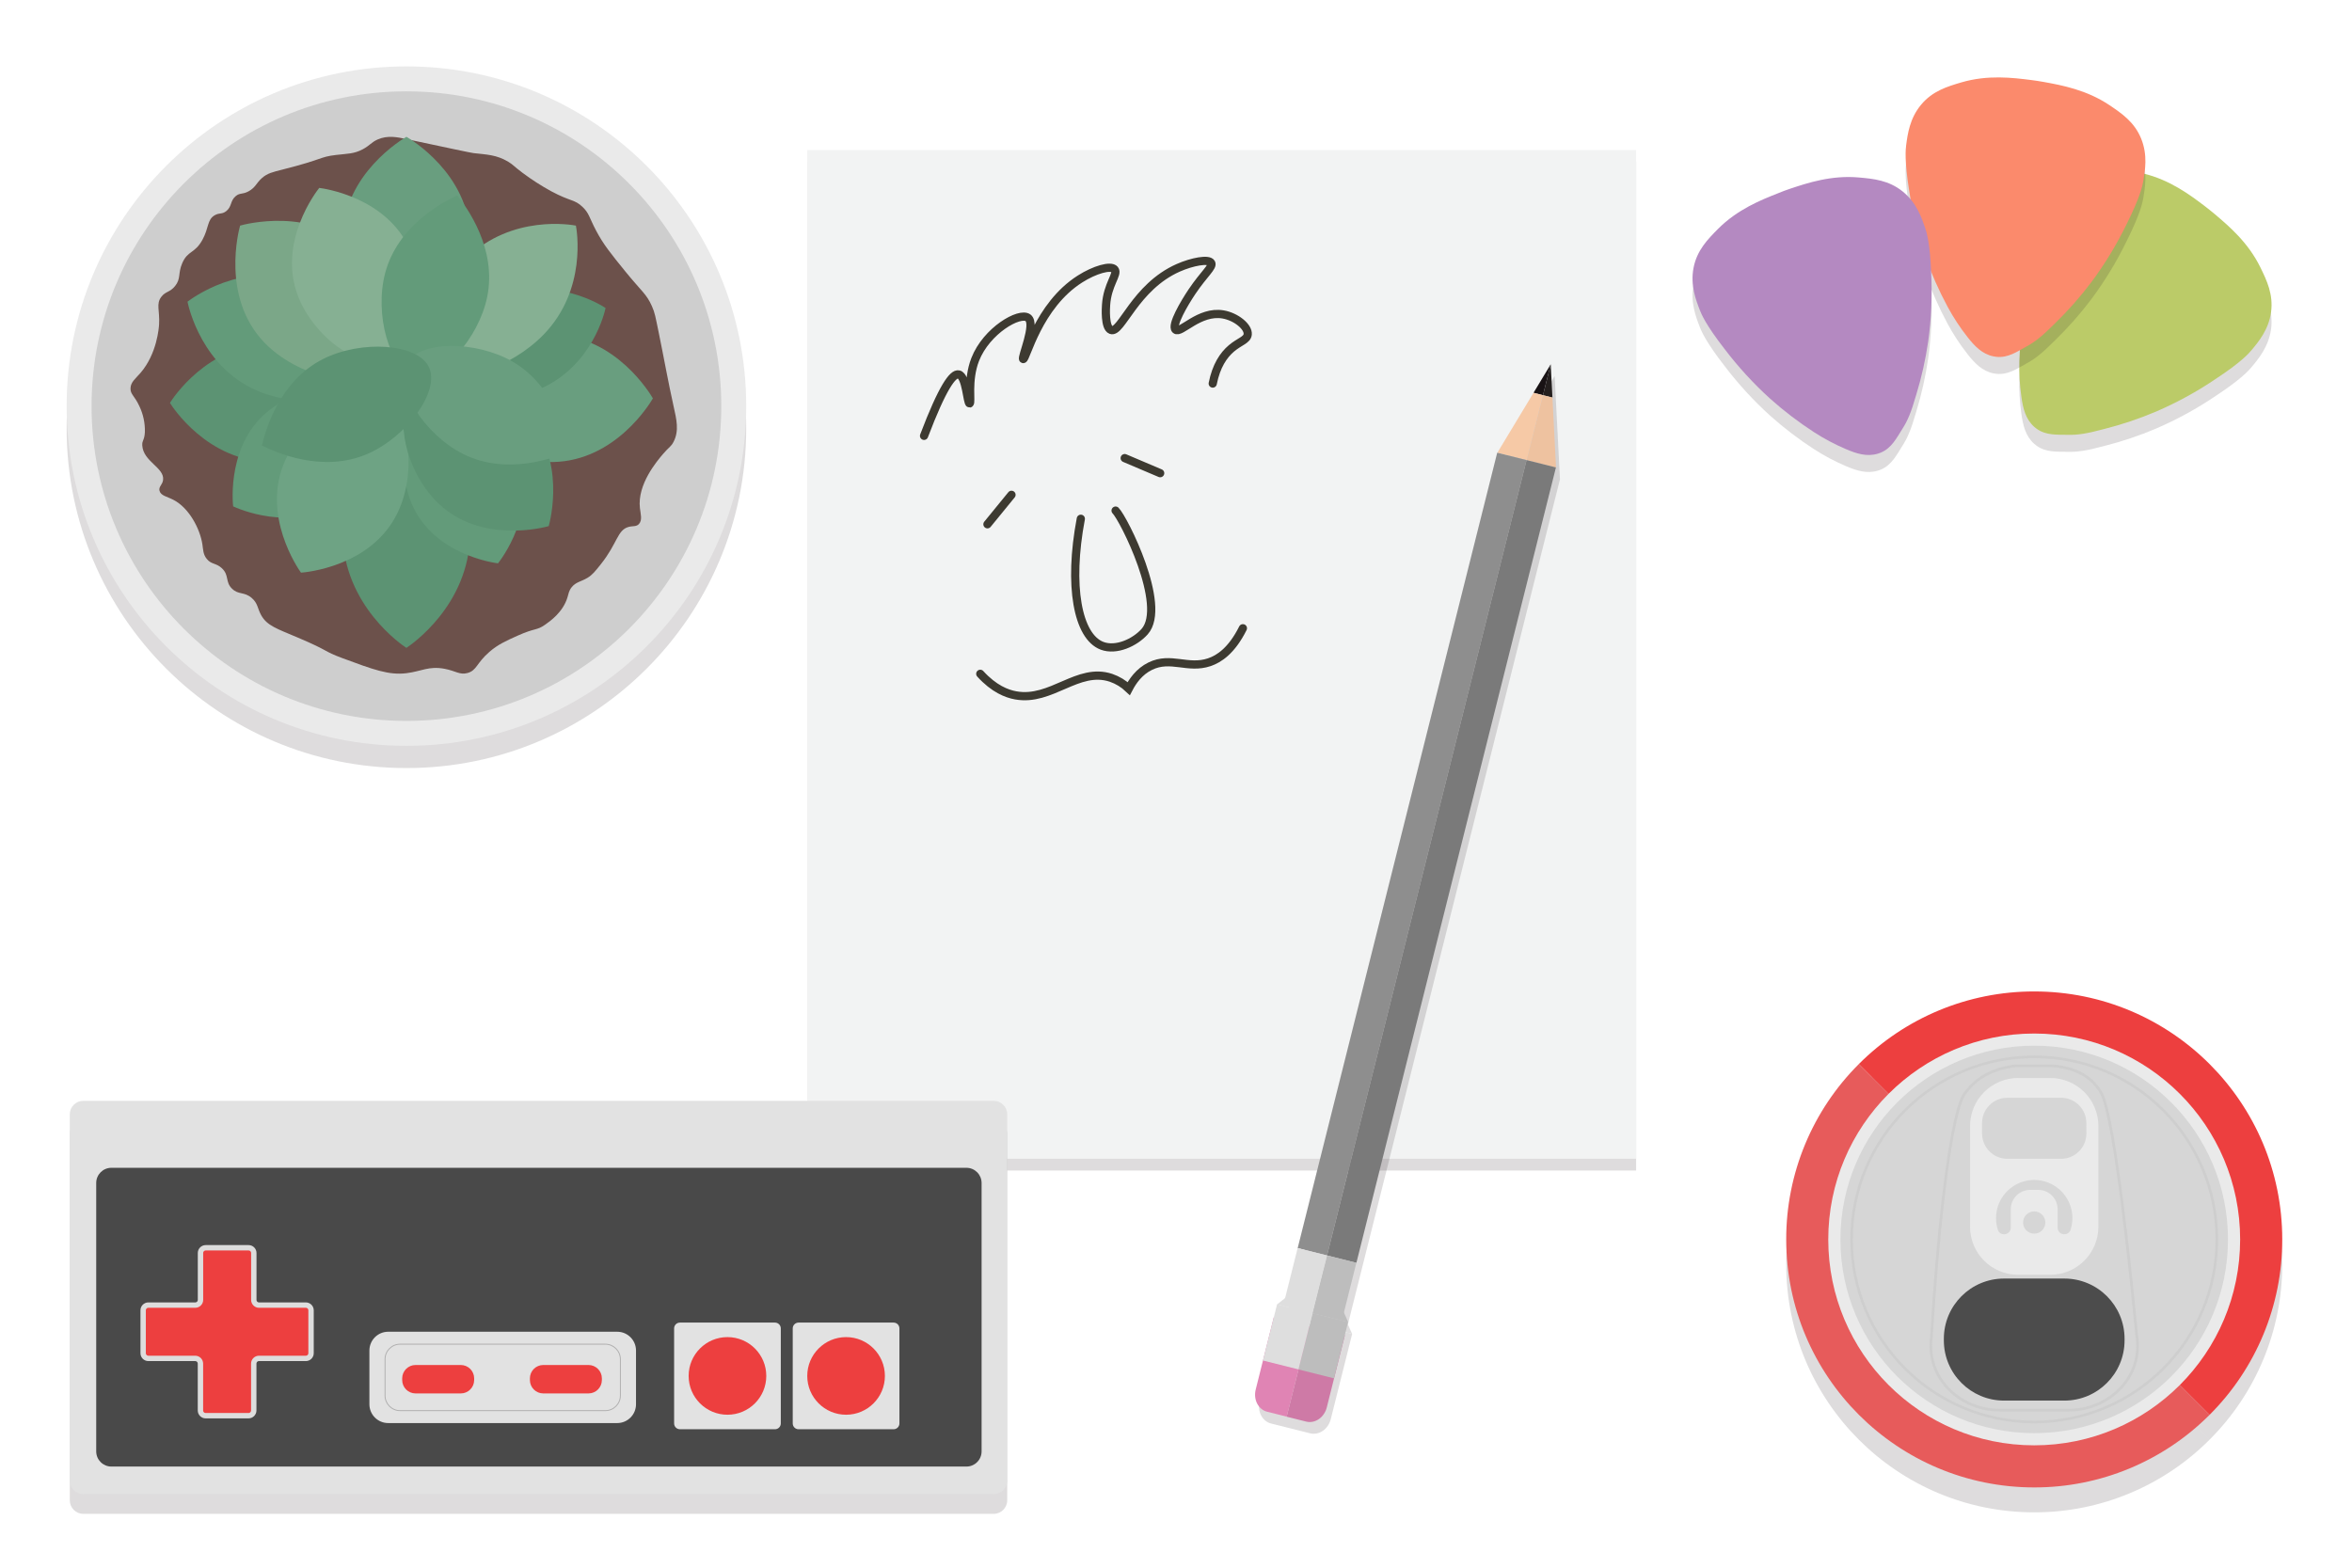
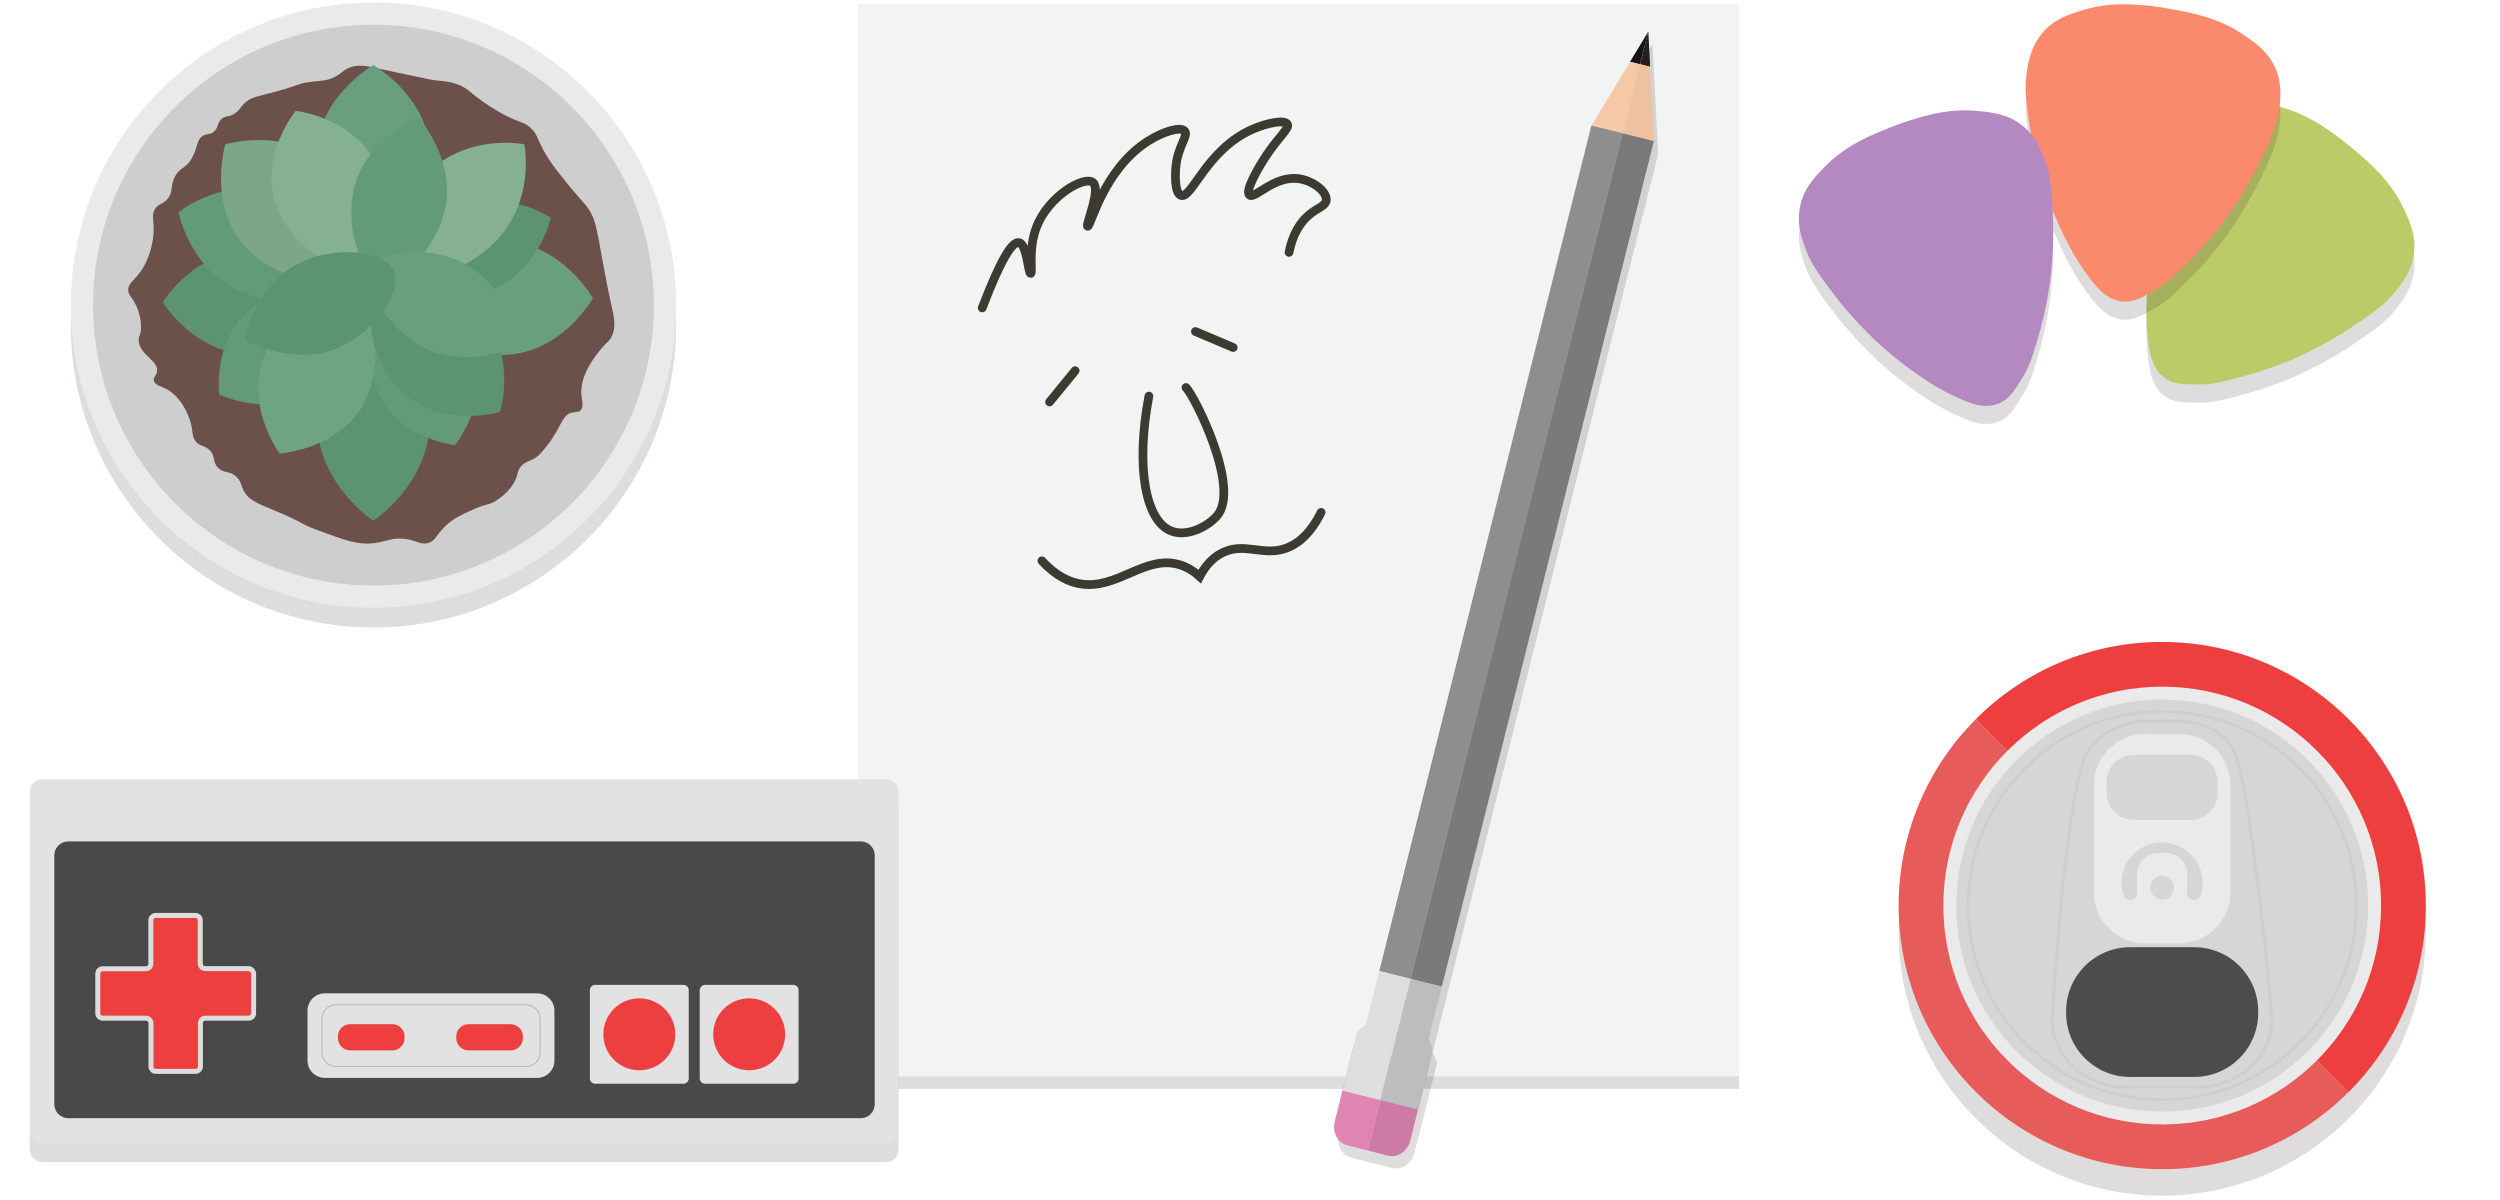
- <svg xmlns="http://www.w3.org/2000/svg" viewBox="0 0 1800 1200">
-   <defs>
-     <style>.cls-1,.cls-23{fill:#1f1719;}.cls-1,.cls-22{opacity:0.15;}.cls-2,.cls-36{fill:#ed3f3f;}.cls-3{fill:#e75b5b;}.cls-4{fill:#eaeaea;}.cls-5{fill:#d6d6d6;}.cls-21,.cls-6,.cls-8{fill:none;}.cls-6,.cls-8{stroke:#cecece;}.cls-21,.cls-36,.cls-37,.cls-6,.cls-8{stroke-miterlimit:10;}.cls-6{stroke-width:2px;}.cls-7{fill:#4c4c4c;}.cls-8{stroke-width:2.08px;}.cls-9{fill:#cecece;}.cls-10{fill:#6c514b;}.cls-11{fill:#699e7f;}.cls-12{fill:#5c9373;}.cls-13{fill:#639b7a;}.cls-14{fill:#7ba788;}.cls-15{fill:#86b093;}.cls-16{fill:#6ea384;}.cls-17{fill:#bbcb68;}.cls-18{fill:#fb8a6c;}.cls-19{fill:#b489c1;}.cls-20{fill:#f2f3f3;}.cls-21{stroke:#3d3a31;stroke-linecap:round;stroke-width:6.29px;}.cls-24{fill:#241f1e;}.cls-25{fill:#181214;}.cls-26{fill:#f6c9a6;}.cls-27{fill:#eec2a0;}.cls-28{fill:#ce7aa6;}.cls-29{fill:#e084b4;}.cls-30{fill:#8e8e8e;}.cls-31{fill:#7a7a7a;}.cls-32{fill:#bdbdbd;}.cls-33{fill:#dedede;}.cls-34,.cls-37{fill:#e2e2e2;}.cls-35{fill:#494949;}.cls-36{stroke:#ddd;stroke-width:4.12px;}.cls-37{stroke:#afaeae;stroke-width:0.69px;}</style>
-   </defs>
-   <g id="about-banner">
-     <g id="can">
-       <path class="cls-1" d="M1746.62,967.81c0-104.83-85-189.82-189.83-189.82a189.22,189.22,0,0,0-134.23,55.6L1691,1102A189.24,189.24,0,0,0,1746.62,967.81Z" />
-       <path class="cls-1" d="M1422.56,833.59A189.24,189.24,0,0,0,1367,967.81c0,104.84,85,189.83,189.83,189.83A189.2,189.2,0,0,0,1691,1102Z" />
-       <path class="cls-2" d="M1746.62,948.73c0-104.83-85-189.82-189.83-189.82a189.22,189.22,0,0,0-134.23,55.6L1691,1083A189.24,189.24,0,0,0,1746.62,948.73Z" />
-       <path class="cls-3" d="M1422.56,814.51A189.22,189.22,0,0,0,1367,948.73c0,104.84,85,189.83,189.83,189.83A189.24,189.24,0,0,0,1691,1083Z" />
-       <circle class="cls-4" cx="1556.79" cy="948.73" r="157.61" />
-       <circle class="cls-5" cx="1556.79" cy="948.73" r="148.3" />
-       <circle class="cls-6" cx="1556.79" cy="948.73" r="139.77" />
-       <path class="cls-4" d="M1569.12,825.16h-24.65A36.78,36.78,0,0,0,1507.69,862v77a36.78,36.78,0,0,0,36.78,36.79h24.65A36.79,36.79,0,0,0,1605.9,939V862A36.79,36.79,0,0,0,1569.12,825.16Zm5.61,114.52v-14a14.86,14.86,0,0,0-14.86-14.87h-6.16a14.86,14.86,0,0,0-14.86,14.87v14c0,5.75-8.14,7.11-9.89,1.64a29.22,29.22,0,1,1,55.71-.14C1582.92,946.75,1574.73,945.5,1574.73,939.68Zm22-72.07A19.36,19.36,0,0,1,1577.33,887h-41.08a19.36,19.36,0,0,1-19.36-19.36v-8a19.36,19.36,0,0,1,19.36-19.36h41.08a19.36,19.36,0,0,1,19.36,19.36Z" />
-       <circle class="cls-5" cx="1556.79" cy="935.79" r="8.52" />
-       <rect class="cls-7" x="1487.64" y="978.68" width="138.3" height="93.42" rx="46.09" />
-       <path class="cls-8" d="M1635.11,1021.05c-3.35-35.1-16.49-166.22-27.12-184.63a42.76,42.76,0,0,0-7.35-9.17c-9.33-8.41-21.43-10.74-29.75-11.41H1542.7c-7.64.85-19.46,3.31-29.75,11.41a54.58,54.58,0,0,0-9.4,9.91c-9.35,13.05-19.24,85.77-25.39,185.82a45.53,45.53,0,0,0-.46,6.32v1.32c0,26.84,23.72,48.8,52.71,48.8h52.76c29,0,52.71-22,52.71-48.8v-1.32A45,45,0,0,0,1635.11,1021.05Z" />
-     </g>
-     <g id="plant">
-       <circle class="cls-1" cx="311.04" cy="327.88" r="260.04" />
-       <circle class="cls-4" cx="311.04" cy="310.87" r="260.04" />
-       <circle class="cls-9" cx="311.04" cy="310.87" r="240.96" />
-       <path class="cls-10" d="M515.48,310.87c2.26,10.14,4.38,18.68.07,27.19-2,4-3.41,3.91-8,9.3s-20,23.36-17.81,41.66c.51,4.26,2,9.08-.73,12.07-2.09,2.25-4.61,1.33-8,2.27-8.62,2.37-8.39,12.45-21.14,28.47-4.39,5.52-6.58,8.27-10.27,10.48-5,3-8.85,3.11-12.13,7.23-2.15,2.71-2.35,5-3.23,7.87-3.44,11.23-13.25,18.1-17.09,20.79-6.67,4.67-7.32,2.22-21,8.37-8.94,4-15.1,6.8-21.56,12.37-9.94,8.56-9.68,14.33-16.86,16.24-5.95,1.59-8.95-1.63-17.53-3.25-12.07-2.28-17.56,1.94-29.13,3.37-13.5,1.68-25.39-2.74-49.19-11.58-15-5.57-9-5.09-33.86-15.63-16.3-6.91-23.66-9.15-28.14-17.19-2.9-5.22-2.5-9.1-7.19-13.15-5.79-5-10.12-2.28-15.09-7.1-5.44-5.28-2-10.22-7.77-15.66-4.45-4.19-8.1-2.76-11.66-7.25-2.79-3.5-2.65-7-3.28-11.06-1.85-12-10.16-27.84-22.14-34.06-4.86-2.53-9.7-3.16-10.68-6.94-.82-3.2,2.22-4.41,2.73-8.28,1.24-9.42-15.2-14-15.92-26.42-.24-4.22,1.65-3.61,2-10.25a43.34,43.34,0,0,0-4.23-19.86c-3.72-8-6.91-9-6.77-13.62.14-4.83,3.78-7.34,7.64-11.8,12.73-14.73,14.09-34.84,14.23-37.28.59-10.64-2.49-15.5,1.73-21,3.25-4.26,6.55-3.31,10.49-8.2,4.64-5.75,2.08-9.55,5.48-17.48,4.23-9.87,9.58-7.21,15.47-17.93,5.08-9.22,3.49-15.48,9.51-18.86,3.6-2,5.44-.49,8.74-3.12,4.48-3.57,2.82-7.77,7.23-11.46,3.34-2.79,5-1,10-3.77,5.31-3,5.73-6.27,10.12-10.11,4.17-3.65,8.26-4.56,15.52-6.4,32.1-8.13,28.08-9.63,40.91-11.2,8.91-1.09,13.83-.73,20.73-4.41,5.41-2.9,6.49-5.31,11.3-7.45,7.71-3.42,15.23-1.79,22.1-.32,32.81,7,49.22,10.5,51.35,10.74,9.66,1.11,17.54,1.17,26.57,6.64,3.79,2.29,3.68,3,10.94,8.47a184.61,184.61,0,0,0,21.88,14.07c15.09,8.1,17.79,6.07,24,12,5.14,4.91,5,7.95,10.42,18.23,5.58,10.55,11.19,17.45,22.4,31.26,12.44,15.32,16.09,17,20.31,26.57,2.27,5.11,2.61,7.77,5.21,20.31C508,273.41,511.32,292.22,515.48,310.87Z" />
-       <path class="cls-11" d="M262.31,181.2c.86-48.11,45.75-74.77,48.73-76.48,3,1.71,47.87,28.37,48.73,76.48.63,35.47-22.77,76.48-48.73,76.48S261.68,216.67,262.31,181.2Z" />
-       <path class="cls-12" d="M359.77,409.08C358.91,463.71,314,494,311,495.92c-3-1.94-47.87-32.21-48.73-86.84-.63-40.28,22.77-86.85,48.73-86.85S360.4,368.8,359.77,409.08Z" />
-       <path class="cls-11" d="M423.19,256.21c48.11.86,74.77,45.74,76.48,48.73-1.71,3-28.37,47.87-76.48,48.73-35.47.63-76.48-22.78-76.48-48.73S387.72,255.58,423.19,256.21Z" />
-       <path class="cls-12" d="M206.54,353.67c-48.12-.8-74.78-42.5-76.48-45.27,1.7-2.77,28.36-44.47,76.48-45.27C242,262.54,283,284.29,283,308.4S242,354.25,206.54,353.67Z" />
-       <path class="cls-13" d="M199.31,300.09c-44.79-17.57-55.19-65.95-55.82-69.15,2.57-2,42.12-31.74,87.48-15.67,33.43,11.85,64.25,46.56,55.82,69.15S232.34,313,199.31,300.09Z" />
-       <path class="cls-14" d="M202.36,262.25C169,227.6,182.79,176.08,183.75,172.7c3.38-1,54.9-14.79,89.55,18.61,25.54,24.62,37.5,70.65,18.61,89.55S227,287.79,202.36,262.25Z" />
-       <path class="cls-12" d="M383.45,227c41.43-16.21,77.62,7.18,80,8.76-.57,2.77-10,44.83-50.92,62.29-30.17,12.87-72.24,10.16-80-8.77S352.9,239,383.45,227Z" />
-       <path class="cls-15" d="M228.15,226.84c-16.08-41.49,14.13-80.47,16.16-83,3.23.39,52.1,7,69.7,47.9,13,30.13,6.7,73.65-16.17,83S240,257.42,228.15,226.84Z" />
-       <path class="cls-13" d="M258.31,384.42c-34.68,23.81-77.12,4.49-79.89,3.18-.35-3.06-4.86-49.47,28.91-74.55,24.9-18.48,66.31-22.18,79.89-3.17S283.87,366.86,258.31,384.42Z" />
-       <path class="cls-13" d="M396.41,352.73c15.2,39.22-13.36,76.08-15.28,78.48-3.05-.37-49.26-6.65-65.89-45.29-12.27-28.48-6.34-69.63,15.28-78.48S385.2,323.81,396.41,352.73Z" />
-       <path class="cls-16" d="M304,393.05c-20.09,40.82-70.35,45.07-73.66,45.3-1.94-2.7-30.78-44.08-12.2-85.61,13.69-30.62,50.79-56,73.66-45.3S318.8,363,304,393.05Z" />
-       <path class="cls-15" d="M357.31,197.43c34.54-33.51,80.43-25.32,83.43-24.73.59,3,8.78,48.89-24.72,83.43-24.7,25.46-67.8,40.36-83.43,24.73S331.85,222.13,357.31,197.43Z" />
-       <path class="cls-12" d="M402.35,318.06c31.57,32.76,18.5,81.47,17.59,84.67-3.19.91-51.91,14-84.66-17.6-24.15-23.28-35.46-66.8-17.6-84.66S379.07,293.91,402.35,318.06Z" />
-       <path class="cls-13" d="M372.83,227.4c7.69-37.14-15.78-68.93-22.88-77.89-10.36,4.85-45.52,22.86-55.19,59.54-8.3,31.5,3.15,73.25,22.89,77.89S366.24,259.3,372.83,227.4Z" />
-       <path class="cls-11" d="M354.06,347.31c33.81,17.19,70.65,2.92,81.17-1.58-2-11.26-10.08-49.93-42.92-68.91-28.21-16.3-71.49-16.24-81.17,1.59S325,332.55,354.06,347.31Z" />
-       <path class="cls-12" d="M247.38,274.74c-33.9,17-44.3,55.12-46.92,66.25,10.23,5.11,46.16,21.54,80.93,6.38,29.86-13,55.52-47.88,46.92-66.25S276.5,260.14,247.38,274.74Z" />
-     </g>
-     <g id="picks">
-       <path class="cls-1" d="M1695.2,177.1c10.71,9.1,25.41,21.58,34.71,40.64,4.84,9.91,10,20.56,8.14,34.26-1.87,13.43-9.58,22.63-15.11,29.23-1.82,2.17-7.71,9-27.16,21.77a277.28,277.28,0,0,1-45.6,25,273,273,0,0,1-39.79,13.38c-14,3.78-20.6,4.59-27.34,4.46-8.61-.17-17.18.62-24.43-4.66a22,22,0,0,1-1.81-1.44c-6.72-5.95-8.61-14.33-9.82-22.85a161.19,161.19,0,0,1-1.56-27.66,273.06,273.06,0,0,1,4.47-41.74,278,278,0,0,1,14.56-49.93c8.28-21.75,13.66-29,15.38-31.22,5.26-6.83,12.57-16.34,25.29-21.07,12.95-4.82,24.48-2,35.21.54,20.62,5,36,16.63,47.17,25.12C1690.14,172.92,1692.68,175,1695.2,177.1Z" />
-       <path class="cls-17" d="M1695.2,164.09c10.71,9.09,25.41,21.58,34.71,40.63,4.84,9.92,10,20.57,8.14,34.27-1.87,13.43-9.58,22.63-15.11,29.23-1.82,2.17-7.71,9-27.16,21.77a277.28,277.28,0,0,1-45.6,25,273,273,0,0,1-39.79,13.38c-14,3.78-20.6,4.59-27.34,4.46-8.61-.17-17.18.62-24.43-4.66a22,22,0,0,1-1.81-1.44c-6.72-6-8.61-14.33-9.82-22.85a161.19,161.19,0,0,1-1.56-27.66,273.06,273.06,0,0,1,4.47-41.74,278,278,0,0,1,14.56-49.93c8.28-21.75,13.66-29,15.38-31.22,5.26-6.83,12.57-16.34,25.29-21.07,12.95-4.82,24.48-2,35.21.54,20.62,5,36,16.63,47.17,25.12C1690.14,159.91,1692.68,162,1695.2,164.09Z" />
-       <path class="cls-1" d="M1564.07,75.74c13.82,2.52,32.8,6,50.39,17.81,9.15,6.17,19,12.79,24.19,25.59,5.11,12.57,3,24.39,1.55,32.88-.49,2.78-2.19,11.64-12.62,32.43a278.2,278.2,0,0,1-27,44.47,273.76,273.76,0,0,1-27.76,31.5c-10.24,10.28-15.53,14.27-21.44,17.53-7.54,4.16-14.56,9.14-23.48,8.2a20.84,20.84,0,0,1-2.29-.35c-8.79-1.79-14.63-8.09-19.93-14.87a159.14,159.14,0,0,1-15.19-23.16,272.86,272.86,0,0,1-17-38.38,276.61,276.61,0,0,1-12.38-50.51c-3.72-23-2.68-31.93-2.31-34.73,1.13-8.54,2.7-20.44,11.35-30.89,8.81-10.66,20.17-14,30.76-17.15,20.33-6,39.47-3.61,53.4-1.86C1557.6,74.66,1560.82,75.15,1564.07,75.74Z" />
-       <path class="cls-1" d="M1370,157.47c13.33-4.44,31.63-10.53,52.75-8.6,11,1,22.79,2.08,33.51,10.81,10.52,8.56,14.39,19.93,17.16,28.08.91,2.68,3.68,11.26,4.53,34.51a277.32,277.32,0,0,1-2.28,52,274,274,0,0,1-9.19,41c-4,13.93-6.76,20-10.37,25.69-4.61,7.26-8.38,15-16.65,18.47a21.59,21.59,0,0,1-2.18.79c-8.56,2.66-16.71-.06-24.62-3.45a160.08,160.08,0,0,1-24.46-13,273.86,273.86,0,0,1-33.37-25.47,278.58,278.58,0,0,1-35.14-38.34c-14.3-18.36-17.69-26.71-18.71-29.35-3.12-8-7.46-19.22-4.91-32.54,2.6-13.58,11-22,18.73-29.83,14.94-15.05,32.87-22.14,45.94-27.3C1363.84,159.63,1366.9,158.52,1370,157.47Z" />
-       <path class="cls-18" d="M1564.07,62.73c13.82,2.52,32.8,6,50.39,17.81,9.15,6.17,19,12.79,24.19,25.59,5.11,12.57,3,24.39,1.55,32.88-.49,2.78-2.19,11.64-12.62,32.43a278.2,278.2,0,0,1-27,44.47,273.76,273.76,0,0,1-27.76,31.5c-10.24,10.28-15.53,14.27-21.44,17.53-7.54,4.16-14.56,9.14-23.48,8.2a20.84,20.84,0,0,1-2.29-.35c-8.79-1.79-14.63-8.09-19.93-14.87a159.14,159.14,0,0,1-15.19-23.16,272.86,272.86,0,0,1-17-38.38,276.61,276.61,0,0,1-12.38-50.51c-3.72-23-2.68-31.93-2.31-34.73,1.13-8.54,2.7-20.44,11.35-30.89,8.81-10.66,20.17-14,30.76-17.15,20.33-6,39.47-3.61,53.4-1.86C1557.6,61.65,1560.82,62.14,1564.07,62.73Z" />
-       <path class="cls-19" d="M1370,144.46c13.33-4.44,31.63-10.53,52.75-8.6,11,1,22.79,2.08,33.51,10.81,10.52,8.56,14.39,19.93,17.16,28.08.91,2.68,3.68,11.26,4.53,34.51a277.32,277.32,0,0,1-2.28,52,274,274,0,0,1-9.19,41c-4,13.93-6.76,20-10.37,25.69-4.61,7.26-8.38,15-16.65,18.47a21.59,21.59,0,0,1-2.18.79c-8.56,2.66-16.71-.06-24.62-3.45a160.08,160.08,0,0,1-24.46-13,273.86,273.86,0,0,1-33.37-25.47,278.58,278.58,0,0,1-35.14-38.34c-14.3-18.36-17.69-26.72-18.71-29.35-3.12-8-7.46-19.22-4.91-32.54,2.6-13.58,11-22,18.73-29.83,14.94-15,32.87-22.14,45.94-27.3C1363.84,146.62,1366.9,145.51,1370,144.46Z" />
-     </g>
-     <g id="doodles">
-       <rect class="cls-1" x="617.79" y="123.88" width="634.35" height="772.1" />
-       <rect class="cls-20" x="617.79" y="114.87" width="634.35" height="772.1" />
-       <path class="cls-21" d="M827.16,397.1c-9.72,51.39-2.39,90.16,16.27,97.23,10.73,4.07,25-2.4,32.56-10.84,17.65-19.82-16.21-86.81-22.22-92.65" />
-       <path class="cls-21" d="M755.7,401.31l18.41-22.55" />
-       <path class="cls-21" d="M860.74,350.67l27.15,11.53" />
-       <path class="cls-21" d="M750.21,515.78c10.48,11.5,20.16,15.24,27.14,16.5,27.32,4.94,47.49-21.94,72.93-13.44a37.17,37.17,0,0,1,13.56,8.25c2.83-5.44,7.85-13,16.49-17.19,15.68-7.67,28.78,2.56,45.17-3,7.32-2.47,17.06-8.69,25.69-26" />
-       <path class="cls-21" d="M707.18,333.62c14.07-37,22-48,26.49-47,5.85,1.21,6.56,22.38,8.38,22.21,1.66-.15-2.06-17.47,4.27-33.67,8.69-22.21,34.06-36.66,40.44-31.88s-5.43,30.94-3.7,31.57c2.11.76,11.24-40.9,43.55-61.34,11-7,23.54-10.71,26.42-7.22s-5.52,11.3-6.55,27.16c-.15,2.2-1.13,17.36,3.79,19.14,7.84,2.83,18.24-32.91,51.42-47.58,10.65-4.71,23.32-7.1,25.25-3.73,1.65,2.88-5.49,8.3-14.67,21.92-5.85,8.68-16,25.9-12.62,29.12,3.72,3.51,18.08-14.76,36.36-11.64,9.94,1.7,19.47,9.44,18.87,15.28-.44,4.31-6.16,5.38-12.46,10.71-6.12,5.18-11.63,13.42-14.31,26.92" />
-     </g>
-     <g id="pencil">
-       <g class="cls-22">
-         <polygon class="cls-23" points="1171.38 361.24 1193.85 366.88 1191.09 313.32 1189.79 287.86 1176.61 309.69 1148.9 355.6 996.15 964.44 1018.63 970.08 1018.63 970.08 1018.63 970.08 1016.29 979.37 1016.29 979.37 1018.63 970.08 996.15 964.44 986.58 1002.61 980.43 1007.42 1007.55 1014.23 1007.55 1014.23 1030.02 1019.86 1030.02 1019.86 1034.77 1021.05 1031.55 1013.76 1041.1 975.71 1041.1 975.71 1193.85 366.88 1171.38 361.24 1171.38 361.24" />
-         <path class="cls-23" d="M1005.08,1024.28h0l2.52-10-27.17-6.82-2.52,10-.1,0L964,1072.65c-1.93,7.7,2,15.33,8.79,17l14.94,3.75,14.94,3.74c6.78,1.71,13.85-3.16,15.78-10.86l5.56-22.16h0l10.81-43.09-27.17-6.82Z" />
-       </g>
-       <polygon class="cls-24" points="1188.09 304.31 1186.78 278.85 1180.85 302.5 1188.09 304.31" />
-       <polygon class="cls-25" points="1186.78 278.85 1173.61 300.68 1180.85 302.5 1186.78 278.85" />
-       <polygon class="cls-26" points="1180.85 302.5 1173.61 300.68 1145.9 346.6 1168.37 352.23 1180.85 302.5" />
-       <polygon class="cls-27" points="1168.37 352.23 1190.85 357.87 1188.09 304.31 1180.85 302.5 1168.37 352.23" />
-       <path class="cls-28" d="M984.68,1084.42l14.94,3.75c6.78,1.7,13.85-3.17,15.78-10.87l13.85-55.21-27.22-6.83Z" />
-       <path class="cls-29" d="M974.8,1008.43,961,1063.64c-1.93,7.7,2,15.33,8.79,17l14.94,3.75,17.35-69.16Z" />
-       <rect class="cls-30" x="766.91" y="642.25" width="627.7" height="23.17" transform="translate(183.59 1543) rotate(-75.92)" />
-       <rect class="cls-31" x="789.38" y="647.89" width="627.7" height="23.17" transform="translate(195.12 1569.06) rotate(-75.92)" />
-       <rect class="cls-32" x="998.56" y="974.38" width="45.52" height="23.17" transform="translate(-183.54 1736.65) rotate(-75.92)" />
-       <rect class="cls-33" x="976.09" y="968.74" width="45.52" height="23.17" transform="translate(-195.07 1710.59) rotate(-75.92)" />
-       <rect class="cls-32" x="990.56" y="1016.18" width="44.43" height="28.01" transform="translate(-232.9 1761.83) rotate(-75.92)" />
-       <rect class="cls-33" x="963.39" y="1009.36" width="44.43" height="28.01" transform="translate(-246.84 1730.31) rotate(-75.92)" />
-       <polygon class="cls-33" points="1013.32 970.34 977.42 998.41 1004.57 1005.22 1013.32 970.34" />
-       <polygon class="cls-32" points="1013.38 970.36 1031.77 1012.05 1004.63 1005.24 1013.38 970.36" />
-     </g>
-     <g id="controller">
-       <rect class="cls-1" x="53.41" y="857.72" width="717.42" height="301.06" rx="10.37" />
-       <rect class="cls-34" x="53.41" y="842.63" width="717.42" height="301.06" rx="10.37" />
-       <rect class="cls-35" x="73.63" y="893.9" width="677.59" height="228.69" rx="11.62" />
-       <path class="cls-36" d="M234.09,999H198.24a4,4,0,0,1-4-4V959.12a4,4,0,0,0-4-4h-32.8a4,4,0,0,0-4,4V995a4,4,0,0,1-4,4H113.55a4,4,0,0,0-4,4v32.8a4,4,0,0,0,4,4H149.4a4,4,0,0,1,4,4v35.85a4,4,0,0,0,4,4h32.8a4,4,0,0,0,4-4v-35.85a4,4,0,0,1,4-4h35.85a4,4,0,0,0,4-4V1003A4,4,0,0,0,234.09,999Z" />
-       <rect class="cls-34" x="515.91" y="1012.39" width="81.64" height="81.64" rx="4.44" />
-       <rect class="cls-34" x="606.69" y="1012.39" width="81.64" height="81.64" rx="4.44" />
-       <circle class="cls-2" cx="647.51" cy="1053.21" r="29.71" />
-       <circle class="cls-2" cx="556.73" cy="1053.21" r="29.71" />
-       <rect class="cls-34" x="282.71" y="1019.39" width="204.03" height="69.91" rx="14.39" />
-       <rect class="cls-37" x="294.67" y="1028.91" width="180.11" height="50.88" rx="11.54" />
-       <rect class="cls-2" x="307.8" y="1044.85" width="55.08" height="21.76" rx="10.24" />
-       <rect class="cls-2" x="405.54" y="1044.85" width="55.08" height="21.76" rx="10.24" />
-     </g>
+ <svg xmlns="http://www.w3.org/2000/svg" version="1.1" id="Layer_1" x="0px" y="0px" viewBox="0 0 1800 864" style="enable-background:new 0 0 1800 864;" xml:space="preserve">
+   <style type="text/css">
+ 	.st0{opacity:0.15;fill:#1F1719;enable-background:new    ;}
+ 	.st1{fill:#ED3F3F;}
+ 	.st2{fill:#E75B5B;}
+ 	.st3{fill:#EAEAEA;}
+ 	.st4{fill:#D6D6D6;}
+ 	.st5{fill:none;stroke:#CECECE;stroke-width:2;stroke-miterlimit:10;}
+ 	.st6{fill:#4C4C4C;}
+ 	.st7{fill:none;stroke:#CECECE;stroke-width:2.08;stroke-miterlimit:10;}
+ 	.st8{fill:#CECECE;}
+ 	.st9{fill:#6C514B;}
+ 	.st10{fill:#699E7F;}
+ 	.st11{fill:#5C9373;}
+ 	.st12{fill:#639B7A;}
+ 	.st13{fill:#7BA788;}
+ 	.st14{fill:#86B093;}
+ 	.st15{fill:#6EA384;}
+ 	.st16{fill:#BBCB68;}
+ 	.st17{fill:#FB8A6C;}
+ 	.st18{fill:#B489C1;}
+ 	.st19{fill:#F2F3F3;}
+ 	.st20{fill:none;stroke:#3D3A31;stroke-width:6.29;stroke-linecap:round;stroke-miterlimit:10;}
+ 	.st21{opacity:0.15;}
+ 	.st22{fill:#1F1719;}
+ 	.st23{fill:#241F1E;}
+ 	.st24{fill:#181214;}
+ 	.st25{fill:#F6C9A6;}
+ 	.st26{fill:#EEC2A0;}
+ 	.st27{fill:#CE7AA6;}
+ 	.st28{fill:#E084B4;}
+ 	.st29{fill:#8E8E8E;}
+ 	.st30{fill:#7A7A7A;}
+ 	.st31{fill:#BDBDBD;}
+ 	.st32{fill:#DEDEDE;}
+ 	.st33{fill:#E2E2E2;}
+ 	.st34{fill:#494949;}
+ 	.st35{fill:#ED3F3F;stroke:#DDDDDD;stroke-width:3.592;stroke-miterlimit:10;}
+ 	.st36{fill:#E2E2E2;stroke:#AFAEAE;stroke-width:0.602;stroke-miterlimit:10;}
+ </style>
+   <g>
+     <path class="st0" d="M1746.6,671.1c0-104.8-85-189.8-189.8-189.8c-50.4-0.1-98.7,19.9-134.2,55.6L1691,805.3   C1726.7,769.8,1746.7,721.5,1746.6,671.1z" />
+     <path class="st0" d="M1422.6,536.9c-35.6,35.6-55.6,83.9-55.6,134.2c0,104.8,85,189.8,189.8,189.8c50.3,0,98.6-20,134.2-55.6   L1422.6,536.9z" />
+     <path class="st1" d="M1746.6,652c0-104.8-85-189.8-189.8-189.8c-50.4-0.1-98.7,19.9-134.2,55.6L1691,786.3   C1726.7,750.7,1746.7,702.4,1746.6,652z" />
+     <path class="st2" d="M1422.6,517.8c-35.6,35.6-55.6,83.9-55.6,134.2c0,104.8,85,189.8,189.8,189.8c50.3,0.1,98.6-19.9,134.2-55.6   L1422.6,517.8z" />
+     <circle class="st3" cx="1556.8" cy="652" r="157.6" />
+     <circle class="st4" cx="1556.8" cy="652" r="148.3" />
+     <circle class="st5" cx="1556.8" cy="652" r="139.8" />
+     <path class="st3" d="M1569.1,528.5h-24.7c-20.3,0-36.8,16.5-36.8,36.8c0,0,0,0,0,0.1v77c0,20.3,16.5,36.8,36.8,36.8c0,0,0,0,0,0   h24.7c20.3,0,36.8-16.5,36.8-36.8v-77C1605.9,545,1589.5,528.5,1569.1,528.5C1569.1,528.5,1569.1,528.5,1569.1,528.5z M1574.7,643   v-14c0-8.2-6.6-14.9-14.8-14.9c0,0,0,0,0,0h-6.2c-8.2,0-14.9,6.7-14.9,14.9c0,0,0,0,0,0v14c0,5.8-8.1,7.1-9.9,1.6   c-4.9-15.4,3.6-31.8,18.9-36.7s31.8,3.6,36.7,18.9c1.8,5.7,1.8,11.9,0,17.7C1582.9,650.1,1574.7,648.8,1574.7,643z M1596.7,570.9   c0,10.7-8.6,19.4-19.3,19.4c0,0,0,0-0.1,0h-41.1c-10.7,0-19.4-8.7-19.4-19.4v-8c0-10.7,8.7-19.4,19.4-19.4h41.1   c10.7,0,19.4,8.7,19.4,19.4L1596.7,570.9z" />
+     <circle class="st4" cx="1556.8" cy="639.1" r="8.5" />
+     <path class="st6" d="M1533.7,682h46.1c25.5,0,46.1,20.6,46.1,46.1v1.2c0,25.5-20.6,46.1-46.1,46.1h-46.1   c-25.5,0-46.1-20.6-46.1-46.1v-1.2C1487.6,702.6,1508.3,682,1533.7,682z" />
+     <path class="st7" d="M1635.1,724.4c-3.3-35.1-16.5-166.2-27.1-184.6c-2-3.4-4.5-6.5-7.3-9.2c-9.3-8.4-21.4-10.7-29.8-11.4h-28.2   c-7.6,0.8-19.5,3.3-29.8,11.4c-3.5,2.9-6.7,6.2-9.4,9.9c-9.3,13-19.2,85.8-25.4,185.8c-0.3,2.1-0.5,4.2-0.5,6.3v1.3   c0,26.8,23.7,48.8,52.7,48.8h52.8c29,0,52.7-22,52.7-48.8v-1.3C1635.9,729.8,1635.6,727.1,1635.1,724.4L1635.1,724.4z" />
+   </g>
+   <g>
+     <circle class="st0" cx="268.9" cy="233.9" r="217.9" />
+     <circle class="st3" cx="268.9" cy="219.7" r="217.9" />
+     <circle class="st8" cx="268.9" cy="219.7" r="201.9" />
+     <path class="st9" d="M440.2,219.7c1.9,8.5,3.7,15.7,0.1,22.8c-1.7,3.4-2.9,3.3-6.7,7.8c-3.8,4.5-16.8,19.6-14.9,34.9   c0.4,3.6,1.7,7.6-0.6,10.1c-1.8,1.9-3.9,1.1-6.7,1.9c-7.2,2-7,10.4-17.7,23.9c-3.7,4.6-5.5,6.9-8.6,8.8c-4.2,2.5-7.4,2.6-10.2,6.1   c-1.8,2.3-2,4.2-2.7,6.6c-2.9,9.4-11.1,15.2-14.3,17.4c-5.6,3.9-6.1,1.9-17.6,7c-7.5,3.4-12.7,5.7-18.1,10.4   c-8.3,7.2-8.1,12-14.1,13.6c-5,1.3-7.5-1.4-14.7-2.7c-10.1-1.9-14.7,1.6-24.4,2.8c-11.3,1.4-21.3-2.3-41.2-9.7   c-12.6-4.7-7.5-4.3-28.4-13.1c-13.7-5.8-19.8-7.7-23.6-14.4c-2.4-4.4-2.1-7.6-6-11c-4.9-4.2-8.5-1.9-12.6-5.9   c-4.6-4.4-1.7-8.6-6.5-13.1c-3.7-3.5-6.8-2.3-9.8-6.1c-2.3-2.9-2.2-5.9-2.7-9.3c-1.6-10.1-8.5-23.3-18.5-28.5   c-4.1-2.1-8.1-2.6-8.9-5.8c-0.7-2.7,1.9-3.7,2.3-6.9c1-7.9-12.7-11.7-13.3-22.1c-0.2-3.5,1.4-3,1.7-8.6c0.2-5.7-1.1-11.5-3.5-16.6   c-3.1-6.7-5.8-7.5-5.7-11.4c0.1-4,3.2-6.1,6.4-9.9c10.7-12.3,11.8-29.2,11.9-31.2c0.5-8.9-2.1-13,1.4-17.6c2.7-3.6,5.5-2.8,8.8-6.9   c3.9-4.8,1.7-8,4.6-14.6c3.5-8.3,8-6,13-15c4.3-7.7,2.9-13,8-15.8c3-1.7,4.6-0.4,7.3-2.6c3.8-3,2.4-6.5,6.1-9.6   c2.8-2.3,4.2-0.8,8.4-3.2c4.4-2.5,4.8-5.3,8.5-8.5c3.5-3.1,6.9-3.8,13-5.4c26.9-6.8,23.5-8.1,34.3-9.4c7.5-0.9,11.6-0.6,17.4-3.7   c4.5-2.4,5.4-4.4,9.5-6.2c6.5-2.9,12.8-1.5,18.5-0.3c27.5,5.9,41.2,8.8,43,9c8.1,0.9,14.7,1,22.3,5.6c3.2,1.9,3.1,2.5,9.2,7.1   c5.8,4.4,12,8.3,18.3,11.8c12.6,6.8,14.9,5.1,20.1,10.1c4.3,4.1,4.2,6.7,8.7,15.3c4.7,8.8,9.4,14.6,18.8,26.2   c10.4,12.8,13.5,14.2,17,22.3c1.9,4.3,2.2,6.5,4.4,17C433.9,188.3,436.7,204,440.2,219.7L440.2,219.7z" />
+     <path class="st10" d="M228,111c0.7-40.3,38.3-62.6,40.8-64.1c2.5,1.4,40.1,23.8,40.8,64.1c0.5,29.7-19.1,64.1-40.8,64.1   S227.5,140.8,228,111L228,111z" />
+     <path class="st11" d="M309.7,302c-0.7,45.8-38.3,71.1-40.9,72.8c-2.5-1.6-40.1-27-40.8-72.8c-0.5-33.7,19.1-72.8,40.8-72.8   S310.2,268.2,309.7,302z" />
+     <path class="st10" d="M362.8,173.9c40.3,0.7,62.6,38.3,64.1,40.8c-1.4,2.5-23.8,40.1-64.1,40.8c-29.7,0.5-64.1-19.1-64.1-40.8   S333.1,173.4,362.8,173.9z" />
+     <path class="st11" d="M181.3,255.5c-40.3-0.7-62.7-35.6-64.1-37.9c1.4-2.3,23.8-37.3,64.1-37.9c29.7-0.5,64.1,17.7,64.1,37.9   S211,256,181.3,255.5L181.3,255.5z" />
+     <path class="st12" d="M175.3,210.6c-37.5-14.7-46.2-55.3-46.8-57.9c2.2-1.7,35.3-26.6,73.3-13.1c28,9.9,53.8,39,46.8,57.9   C241.5,216.4,202.9,221.5,175.3,210.6L175.3,210.6z" />
+     <path class="st13" d="M177.8,178.9c-28-29-16.4-72.2-15.6-75c2.8-0.8,46-12.4,75,15.6c21.4,20.6,31.4,59.2,15.6,75   S198.5,200.3,177.8,178.9L177.8,178.9z" />
+     <path class="st11" d="M329.5,149.4c34.7-13.6,65,6,67,7.3c-0.5,2.3-8.4,37.6-42.7,52.2c-25.3,10.8-60.5,8.5-67-7.3   S303.9,159.5,329.5,149.4z" />
+     <path class="st14" d="M199.4,149.3c-13.5-34.8,11.8-67.4,13.5-69.5c2.7,0.3,43.7,5.9,58.4,40.1c10.9,25.2,5.6,61.7-13.5,69.5   S209.4,174.9,199.4,149.3z" />
+     <path class="st12" d="M224.7,281.3c-29.1,19.9-64.6,3.8-66.9,2.7c-0.3-2.6-4.1-41.4,24.2-62.5c20.9-15.5,55.6-18.6,66.9-2.7   S246.1,266.6,224.7,281.3L224.7,281.3z" />
+     <path class="st12" d="M340.4,254.7c12.7,32.9-11.2,63.7-12.8,65.8c-2.6-0.3-41.3-5.6-55.2-37.9c-10.3-23.9-5.3-58.3,12.8-65.8   C303.3,209.4,331,230.5,340.4,254.7L340.4,254.7z" />
+     <path class="st15" d="M263,288.5c-16.8,34.2-58.9,37.8-61.7,38c-1.6-2.3-25.8-36.9-10.2-71.7c11.5-25.7,42.6-46.9,61.7-38   C271.9,225.8,275.4,263.4,263,288.5z" />
+     <path class="st14" d="M307.6,124.6c28.9-28.1,67.4-21.2,69.9-20.7c0.5,2.5,7.4,41-20.7,69.9c-20.7,21.3-56.8,33.8-69.9,20.7   C273.8,181.4,286.3,145.3,307.6,124.6L307.6,124.6z" />
+     <path class="st11" d="M345.4,225.7c26.5,27.4,15.5,68.3,14.7,70.9c-2.7,0.8-43.5,11.7-70.9-14.7c-20.2-19.5-29.7-56-14.7-70.9   C289.4,196,325.9,205.5,345.4,225.7L345.4,225.7z" />
+     <path class="st12" d="M320.6,149.7c6.4-31.1-13.2-57.8-19.2-65.3c-8.7,4.1-38.1,19.2-46.2,49.9c-7,26.4,2.6,61.4,19.2,65.3   C290.9,203.5,315.1,176.5,320.6,149.7L320.6,149.7z" />
+     <path class="st10" d="M304.9,250.2c28.3,14.4,59.2,2.4,68-1.3c-1.7-9.4-8.4-41.8-36-57.7c-23.6-13.7-59.9-13.6-68,1.3   C260.8,207.4,280.6,237.8,304.9,250.2z" />
+     <path class="st11" d="M215.5,189.4c-28.4,14.2-37.1,46.2-39.3,55.5c8.6,4.3,38.7,18,67.8,5.3c25-10.9,46.5-40.1,39.3-55.5   S239.9,177.2,215.5,189.4z" />
+   </g>
+   <path class="st0" d="M1695.2,121.1c10.7,9.1,25.4,21.6,34.7,40.6c4.8,9.9,10,20.6,8.1,34.3c-1.9,13.4-9.6,22.6-15.1,29.2  c-1.8,2.2-7.7,9-27.2,21.8c-14.4,9.7-29.7,18.1-45.6,25c-12.9,5.5-26.2,9.9-39.8,13.4c-14,3.8-20.6,4.6-27.3,4.5  c-8.6-0.2-17.2,0.6-24.4-4.7c-0.6-0.4-1.2-0.9-1.8-1.4c-6.7-6-8.6-14.3-9.8-22.9c-1.3-9.2-1.8-18.4-1.6-27.7c0.4-14,1.9-28,4.5-41.7  c3.3-17.1,8.2-33.8,14.6-49.9c8.3-21.8,13.7-29,15.4-31.2c5.3-6.8,12.6-16.3,25.3-21.1c12.9-4.8,24.5-2,35.2,0.5  c20.6,5,36,16.6,47.2,25.1C1690.1,116.9,1692.7,119,1695.2,121.1L1695.2,121.1z" />
+   <path class="st16" d="M1695.2,108c10.7,9.1,25.4,21.6,34.7,40.6c4.8,9.9,10,20.6,8.1,34.3c-1.9,13.4-9.6,22.6-15.1,29.2  c-1.8,2.2-7.7,9-27.2,21.8c-14.4,9.7-29.7,18.1-45.6,25c-12.9,5.5-26.2,9.9-39.8,13.4c-14,3.8-20.6,4.6-27.3,4.5  c-8.6-0.2-17.2,0.6-24.4-4.7c-0.6-0.4-1.2-0.9-1.8-1.4c-6.7-6-8.6-14.3-9.8-22.9c-1.3-9.2-1.8-18.4-1.6-27.7c0.4-14,1.9-28,4.5-41.7  c3.3-17.1,8.2-33.8,14.6-49.9c8.3-21.8,13.7-29,15.4-31.2c5.3-6.8,12.6-16.3,25.3-21.1c12.9-4.8,24.5-2,35.2,0.5  c20.6,5,36,16.6,47.2,25.1C1690.1,103.9,1692.7,106,1695.2,108L1695.2,108z" />
+   <path class="st0" d="M1564.1,19.7c13.8,2.5,32.8,6,50.4,17.8c9.2,6.2,19,12.8,24.2,25.6c5.1,12.6,3,24.4,1.6,32.9  c-0.5,2.8-2.2,11.6-12.6,32.4c-7.6,15.6-16.6,30.5-27,44.5c-8.4,11.2-17.7,21.7-27.8,31.5c-10.2,10.3-15.5,14.3-21.4,17.5  c-7.5,4.2-14.6,9.1-23.5,8.2c-0.8-0.1-1.5-0.2-2.3-0.4c-8.8-1.8-14.6-8.1-19.9-14.9c-5.7-7.3-10.8-15-15.2-23.2  c-6.6-12.3-12.3-25.2-17-38.4c-5.7-16.4-9.8-33.3-12.4-50.5c-3.7-23-2.7-31.9-2.3-34.7c1.1-8.5,2.7-20.4,11.3-30.9  c8.8-10.7,20.2-14,30.8-17.2c20.3-6,39.5-3.6,53.4-1.9C1557.6,18.6,1560.8,19.1,1564.1,19.7L1564.1,19.7z" />
+   <path class="st0" d="M1370,101.4c13.3-4.4,31.6-10.5,52.8-8.6c11,1,22.8,2.1,33.5,10.8c10.5,8.6,14.4,19.9,17.2,28.1  c0.9,2.7,3.7,11.3,4.5,34.5c0.9,17.4,0.1,34.8-2.3,52c-2,13.9-5.1,27.6-9.2,41c-4,13.9-6.8,20-10.4,25.7c-4.6,7.3-8.4,15-16.7,18.5  c-0.7,0.3-1.4,0.6-2.2,0.8c-8.6,2.7-16.7-0.1-24.6-3.5c-8.5-3.6-16.7-8-24.5-13c-11.8-7.6-22.9-16.1-33.4-25.5  c-12.9-11.7-24.6-24.5-35.1-38.3c-14.3-18.4-17.7-26.7-18.7-29.4c-3.1-8-7.5-19.2-4.9-32.5c2.6-13.6,11-22,18.7-29.8  c14.9-15.1,32.9-22.1,45.9-27.3C1363.8,103.6,1366.9,102.5,1370,101.4L1370,101.4z" />
+   <path class="st17" d="M1564.1,6.7c13.8,2.5,32.8,6,50.4,17.8c9.2,6.2,19,12.8,24.2,25.6c5.1,12.6,3,24.4,1.6,32.9  c-0.5,2.8-2.2,11.6-12.6,32.4c-7.6,15.6-16.6,30.5-27,44.5c-8.4,11.2-17.7,21.7-27.8,31.5c-10.2,10.3-15.5,14.3-21.4,17.5  c-7.5,4.2-14.6,9.1-23.5,8.2c-0.8-0.1-1.5-0.2-2.3-0.4c-8.8-1.8-14.6-8.1-19.9-14.9c-5.7-7.3-10.8-15-15.2-23.2  c-6.6-12.3-12.3-25.2-17-38.4c-5.7-16.4-9.8-33.3-12.4-50.5c-3.7-23-2.7-31.9-2.3-34.7c1.1-8.5,2.7-20.4,11.3-30.9  c8.8-10.7,20.2-14,30.8-17.2c20.3-6,39.5-3.6,53.4-1.9C1557.6,5.6,1560.8,6.1,1564.1,6.7L1564.1,6.7z" />
+   <path class="st18" d="M1370,88.4c13.3-4.4,31.6-10.5,52.8-8.6c11,1,22.8,2.1,33.5,10.8c10.5,8.6,14.4,19.9,17.2,28.1  c0.9,2.7,3.7,11.3,4.5,34.5c0.9,17.4,0.1,34.8-2.3,52c-2,13.9-5.1,27.6-9.2,41c-4,13.9-6.8,20-10.4,25.7c-4.6,7.3-8.4,15-16.7,18.5  c-0.7,0.3-1.4,0.6-2.2,0.8c-8.6,2.7-16.7-0.1-24.6-3.5c-8.5-3.6-16.7-8-24.5-13c-11.8-7.6-22.9-16.1-33.4-25.5  c-12.9-11.7-24.6-24.5-35.1-38.3c-14.3-18.4-17.7-26.7-18.7-29.4c-3.1-8-7.5-19.2-4.9-32.5c2.6-13.6,11-22,18.7-29.8  c14.9-15,32.9-22.1,45.9-27.3C1363.8,90.6,1366.9,89.5,1370,88.4L1370,88.4z" />
+   <path class="st0" d="M617.8,11.9h634.3V784H617.8L617.8,11.9z" />
+   <path class="st19" d="M617.8,2.9h634.3V775H617.8L617.8,2.9z" />
+   <g>
+     <path class="st20" d="M827.2,285.2c-9.7,51.4-2.4,90.2,16.3,97.2c10.7,4.1,25-2.4,32.6-10.8c17.7-19.8-16.2-86.8-22.2-92.6" />
+     <path class="st20" d="M755.7,289.4l18.4-22.5" />
+     <path class="st20" d="M860.7,238.7l27.2,11.5" />
+     <path class="st20" d="M750.2,403.8c10.5,11.5,20.2,15.2,27.1,16.5c27.3,4.9,47.5-21.9,72.9-13.4c5.1,1.7,9.7,4.6,13.6,8.2   c2.8-5.4,7.8-13,16.5-17.2c15.7-7.7,28.8,2.6,45.2-3c7.3-2.5,17.1-8.7,25.7-26" />
+     <path class="st20" d="M707.2,221.7c14.1-37,22-48,26.5-47c5.8,1.2,6.6,22.4,8.4,22.2c1.7-0.1-2.1-17.5,4.3-33.7   c8.7-22.2,34.1-36.7,40.4-31.9s-5.4,30.9-3.7,31.6c2.1,0.8,11.2-40.9,43.5-61.3c11-7,23.5-10.7,26.4-7.2s-5.5,11.3-6.5,27.2   c-0.2,2.2-1.1,17.4,3.8,19.1c7.8,2.8,18.2-32.9,51.4-47.6c10.7-4.7,23.3-7.1,25.2-3.7c1.7,2.9-5.5,8.3-14.7,21.9   c-5.8,8.7-16,25.9-12.6,29.1c3.7,3.5,18.1-14.8,36.4-11.6c9.9,1.7,19.5,9.4,18.9,15.3c-0.4,4.3-6.2,5.4-12.5,10.7   c-6.1,5.2-11.6,13.4-14.3,26.9" />
+   </g>
+   <g class="st21">
+     <path class="st22" d="M1171.4,105.1l22.5,5.6l-2.8-53.6l-1.3-25.5l-13.2,21.8l-27.7,45.9L996.1,708.3l22.5,5.6l-2.3,9.3l2.3-9.3   l-22.5-5.6l-9.6,38.2l-6.2,4.8l27.1,6.8l22.5,5.6l4.8,1.2l-3.2-7.3l9.6-38l152.8-608.8L1171.4,105.1z" />
+     <path class="st22" d="M1005.1,768.1l2.5-10l-27.2-6.8l-2.5,10h-0.1L964,816.5c-1.9,7.7,2,15.3,8.8,17l14.9,3.8l14.9,3.7   c6.8,1.7,13.8-3.2,15.8-10.9l5.6-22.2l10.8-43.1l-27.2-6.8L1005.1,768.1z" />
+   </g>
+   <path class="st23" d="M1188.1,48.1l-1.3-25.5l-5.9,23.6L1188.1,48.1z" />
+   <path class="st24" d="M1186.8,22.7l-13.2,21.8l7.2,1.8L1186.8,22.7z" />
+   <path class="st25" d="M1180.8,46.3l-7.2-1.8l-27.7,45.9l22.5,5.6L1180.8,46.3z" />
+   <path class="st26" d="M1168.4,96.1l22.5,5.6l-2.8-53.6l-7.2-1.8L1168.4,96.1z" />
+   <path class="st27" d="M984.7,828.3l14.9,3.8c6.8,1.7,13.8-3.2,15.8-10.9l13.8-55.2l-27.2-6.8L984.7,828.3z" />
+   <path class="st28" d="M974.8,752.3L961,807.5c-1.9,7.7,2,15.3,8.8,17l14.9,3.8l17.3-69.2L974.8,752.3z" />
+   <path class="st29" d="M993.1,699.2l152.7-608.8l22.5,5.6l-152.7,608.8L993.1,699.2z" />
+   <path class="st30" d="M1015.6,704.8L1168.3,96l22.5,5.6l-152.7,608.8L1015.6,704.8z" />
+   <path class="st31" d="M1004.5,749l11.1-44.2l22.5,5.6l-11.1,44.2L1004.5,749z" />
+   <path class="st32" d="M982,743.3l11.1-44.2l22.5,5.6l-11.1,44.2L982,743.3z" />
+   <path class="st31" d="M993.7,792.1l10.8-43.1l27.2,6.8l-10.8,43.1L993.7,792.1z" />
+   <path class="st32" d="M966.6,785.3l10.8-43.1l27.2,6.8l-10.8,43.1L966.6,785.3z" />
+   <path class="st32" d="M1013.3,714.2l-35.9,28.1l27.2,6.8L1013.3,714.2z" />
+   <path class="st31" d="M1013.4,714.2l18.4,41.7l-27.1-6.8L1013.4,714.2z" />
+   <path class="st0" d="M30.5,574.3h607.4c5,0,9,4,9,9v244.4c0,5-4,9-9,9H30.5c-5,0-9-4-9-9V583.3C21.4,578.3,25.5,574.3,30.5,574.3z" />
+   <path class="st33" d="M30.5,561.1h607.4c5,0,9,4,9,9v244.4c0,5-4,9-9,9H30.5c-5,0-9-4-9-9V570.2C21.4,565.2,25.5,561.1,30.5,561.1z" />
+   <path class="st34" d="M49.2,605.8h570.5c5.6,0,10.1,4.5,10.1,10.1v179.1c0,5.6-4.5,10.1-10.1,10.1H49.2c-5.6,0-10.1-4.5-10.1-10.1  V615.9C39.1,610.3,43.6,605.8,49.2,605.8z" />
+   <path class="st35" d="M179,697.4h-31.3c-1.9,0-3.5-1.6-3.5-3.5v-31.3c0-1.9-1.6-3.5-3.5-3.5h-28.6c-1.9,0-3.5,1.6-3.5,3.5V694  c0,1.9-1.6,3.5-3.5,3.5H73.9c-1.9,0-3.5,1.6-3.5,3.5v28.6c0,1.9,1.6,3.5,3.5,3.5h31.3c1.9,0,3.5,1.6,3.5,3.5v31.3  c0,1.9,1.6,3.5,3.5,3.5h28.6c1.9,0,3.5-1.6,3.5-3.5v-31.3c0-1.9,1.6-3.5,3.5-3.5h31.3c1.9,0,3.5-1.6,3.5-3.5v-28.6  C182.4,699,180.9,697.5,179,697.4L179,697.4z" />
+   <path class="st33" d="M428.5,709.1H492c2.1,0,3.9,1.7,3.9,3.9v63.4c0,2.1-1.7,3.9-3.9,3.9h-63.4c-2.1,0-3.9-1.7-3.9-3.9V713  C424.7,710.8,426.4,709.1,428.5,709.1z" />
+   <path class="st33" d="M507.7,709.1h63.4c2.1,0,3.9,1.7,3.9,3.9v63.4c0,2.1-1.7,3.9-3.9,3.9h-63.4c-2.1,0-3.9-1.7-3.9-3.9V713  C503.8,710.8,505.6,709.1,507.7,709.1z" />
+   <circle class="st1" cx="539.4" cy="744.7" r="25.9" />
+   <circle class="st1" cx="460.3" cy="744.7" r="25.9" />
+   <path class="st33" d="M233.9,715.2h152.8c6.9,0,12.5,5.6,12.5,12.5v35.9c0,6.9-5.6,12.5-12.5,12.5H233.9c-6.9,0-12.5-5.6-12.5-12.5  v-35.9C221.4,720.8,227,715.2,233.9,715.2z" />
+   <path class="st36" d="M241.9,723.5h136.9c5.6,0,10.1,4.5,10.1,10.1v24.2c0,5.6-4.5,10.1-10.1,10.1H241.9c-5.6,0-10.1-4.5-10.1-10.1  v-24.2C231.8,728,236.3,723.5,241.9,723.5z" />
+   <g>
+     <path class="st1" d="M252.2,737.4h30.2c4.9,0,8.9,4,8.9,8.9v1.1c0,4.9-4,8.9-8.9,8.9h-30.2c-4.9,0-8.9-4-8.9-8.9v-1.1   C243.2,741.4,247.2,737.4,252.2,737.4z" />
+     <path class="st1" d="M337.4,737.4h30.2c4.9,0,8.9,4,8.9,8.9v1.1c0,4.9-4,8.9-8.9,8.9h-30.2c-4.9,0-8.9-4-8.9-8.9v-1.1   C328.5,741.4,332.4,737.4,337.4,737.4z" />
  </g>
</svg>
